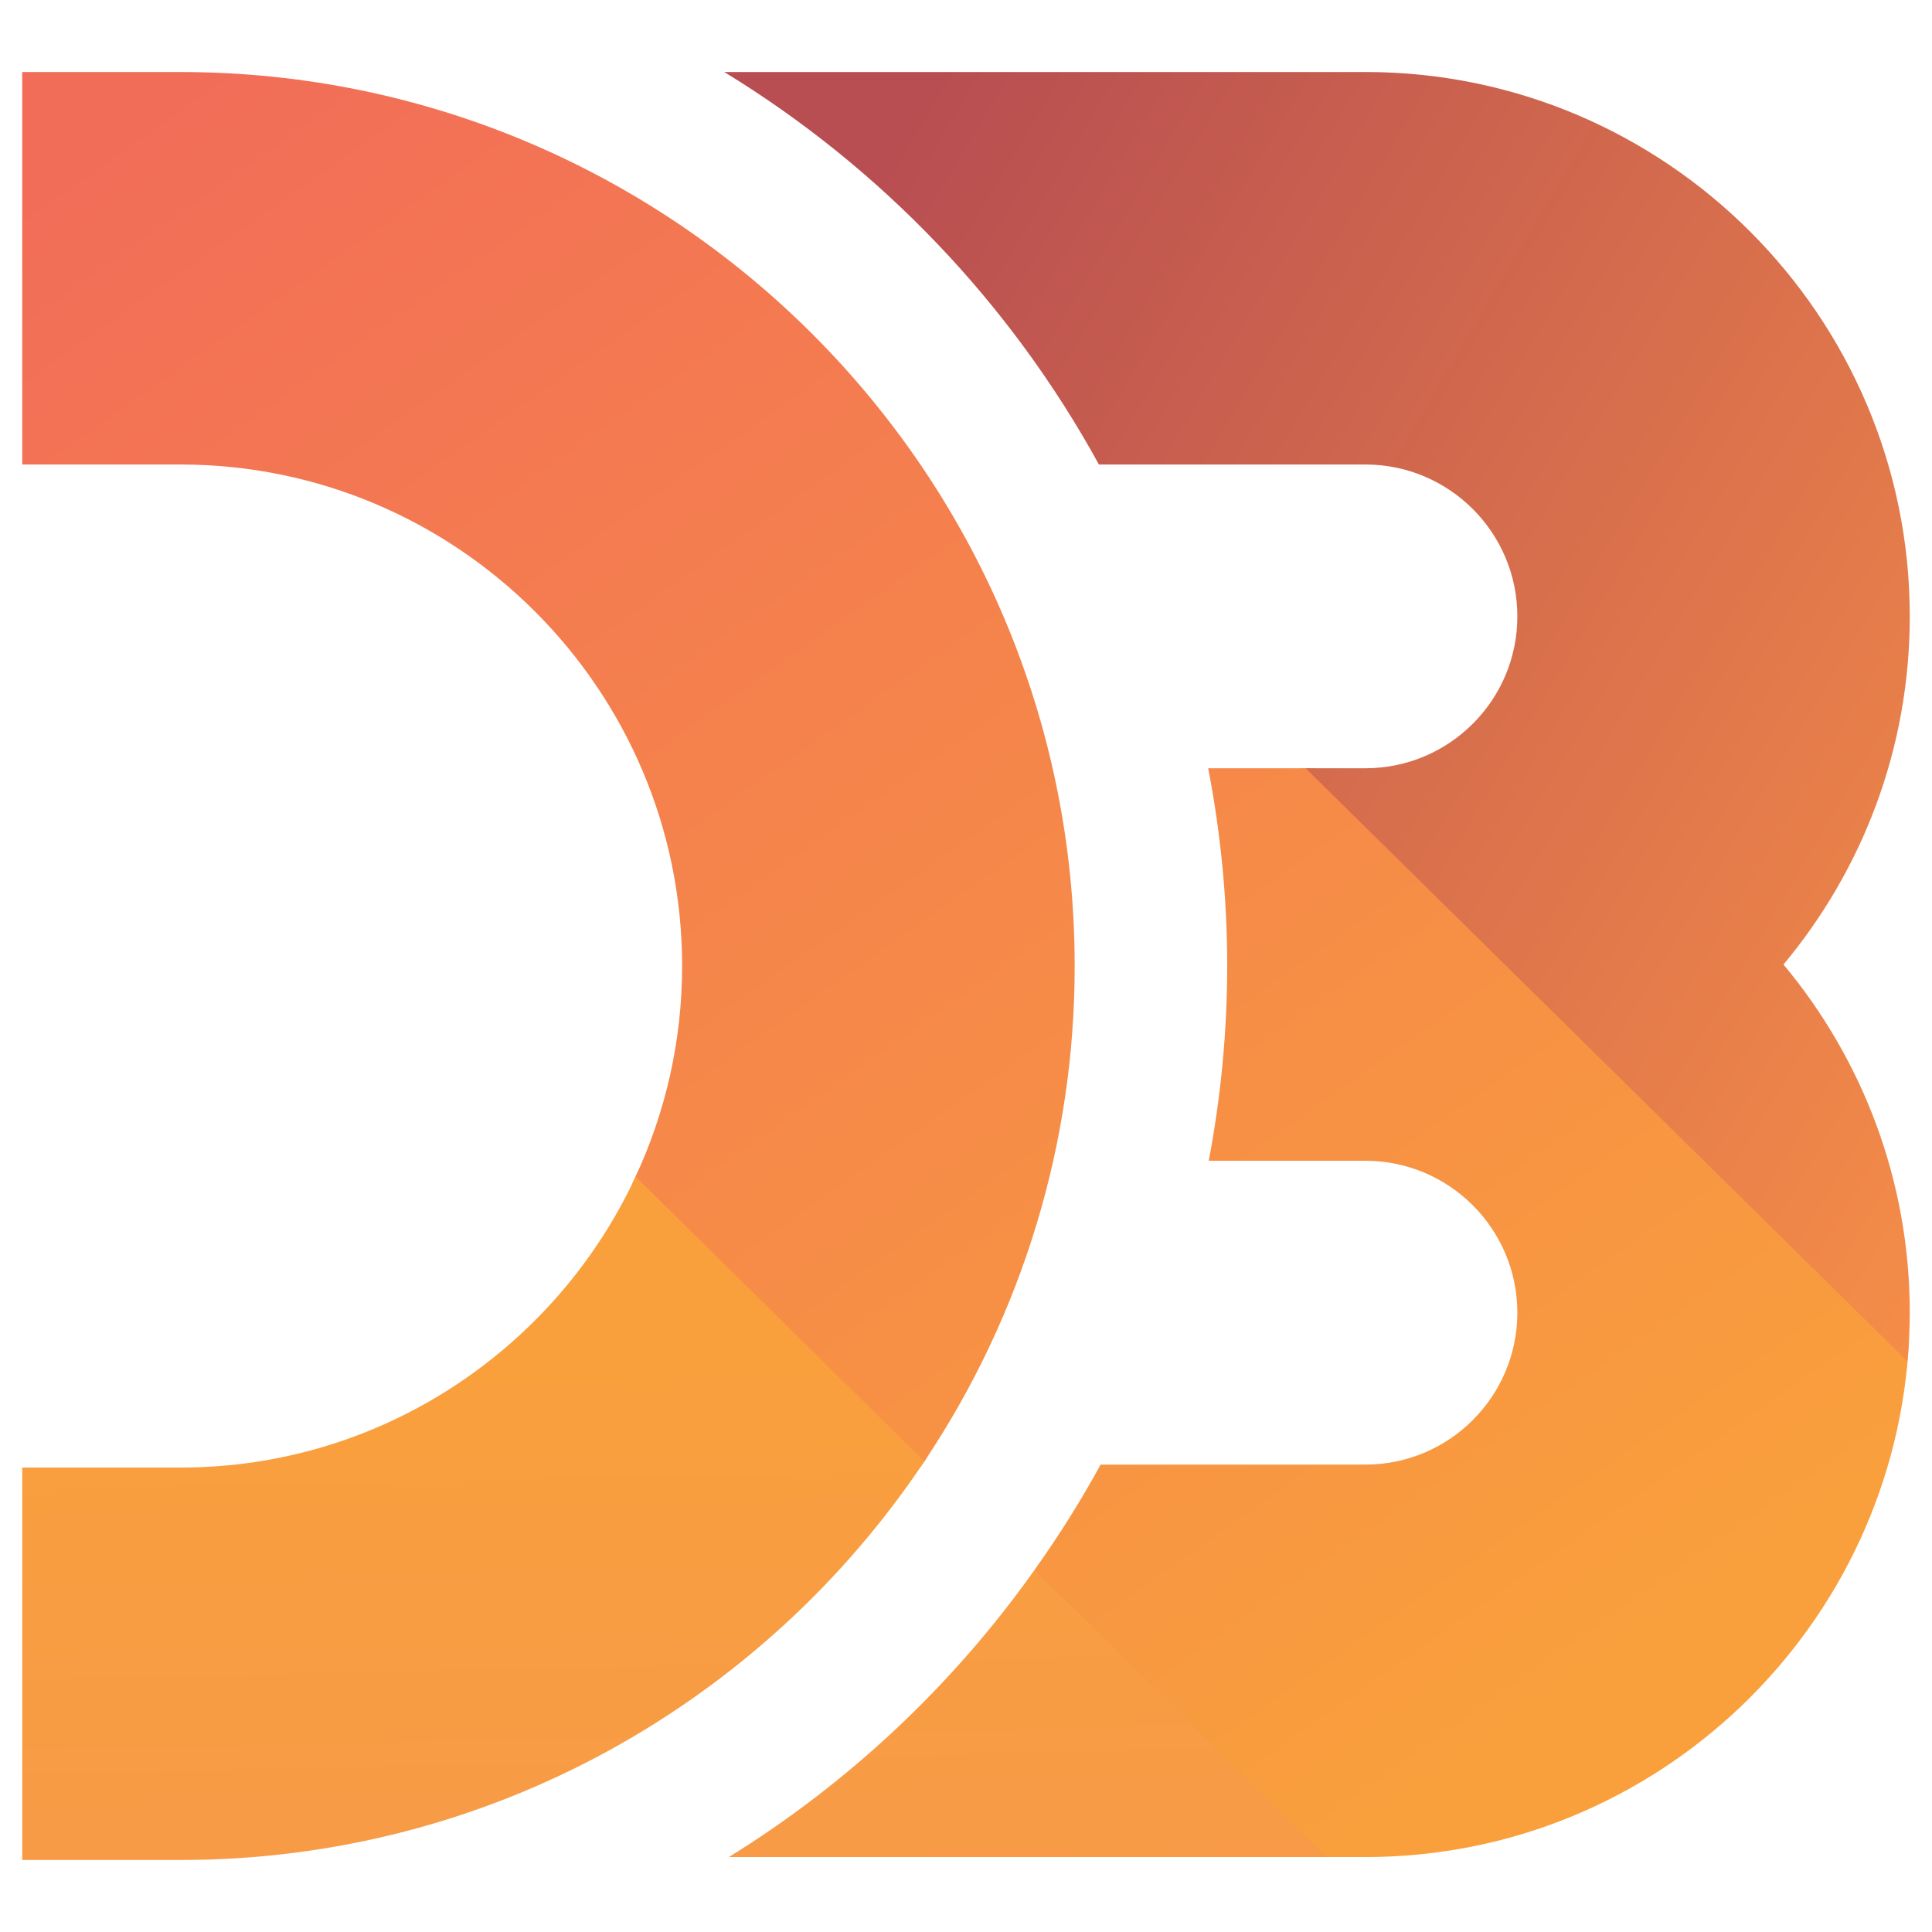
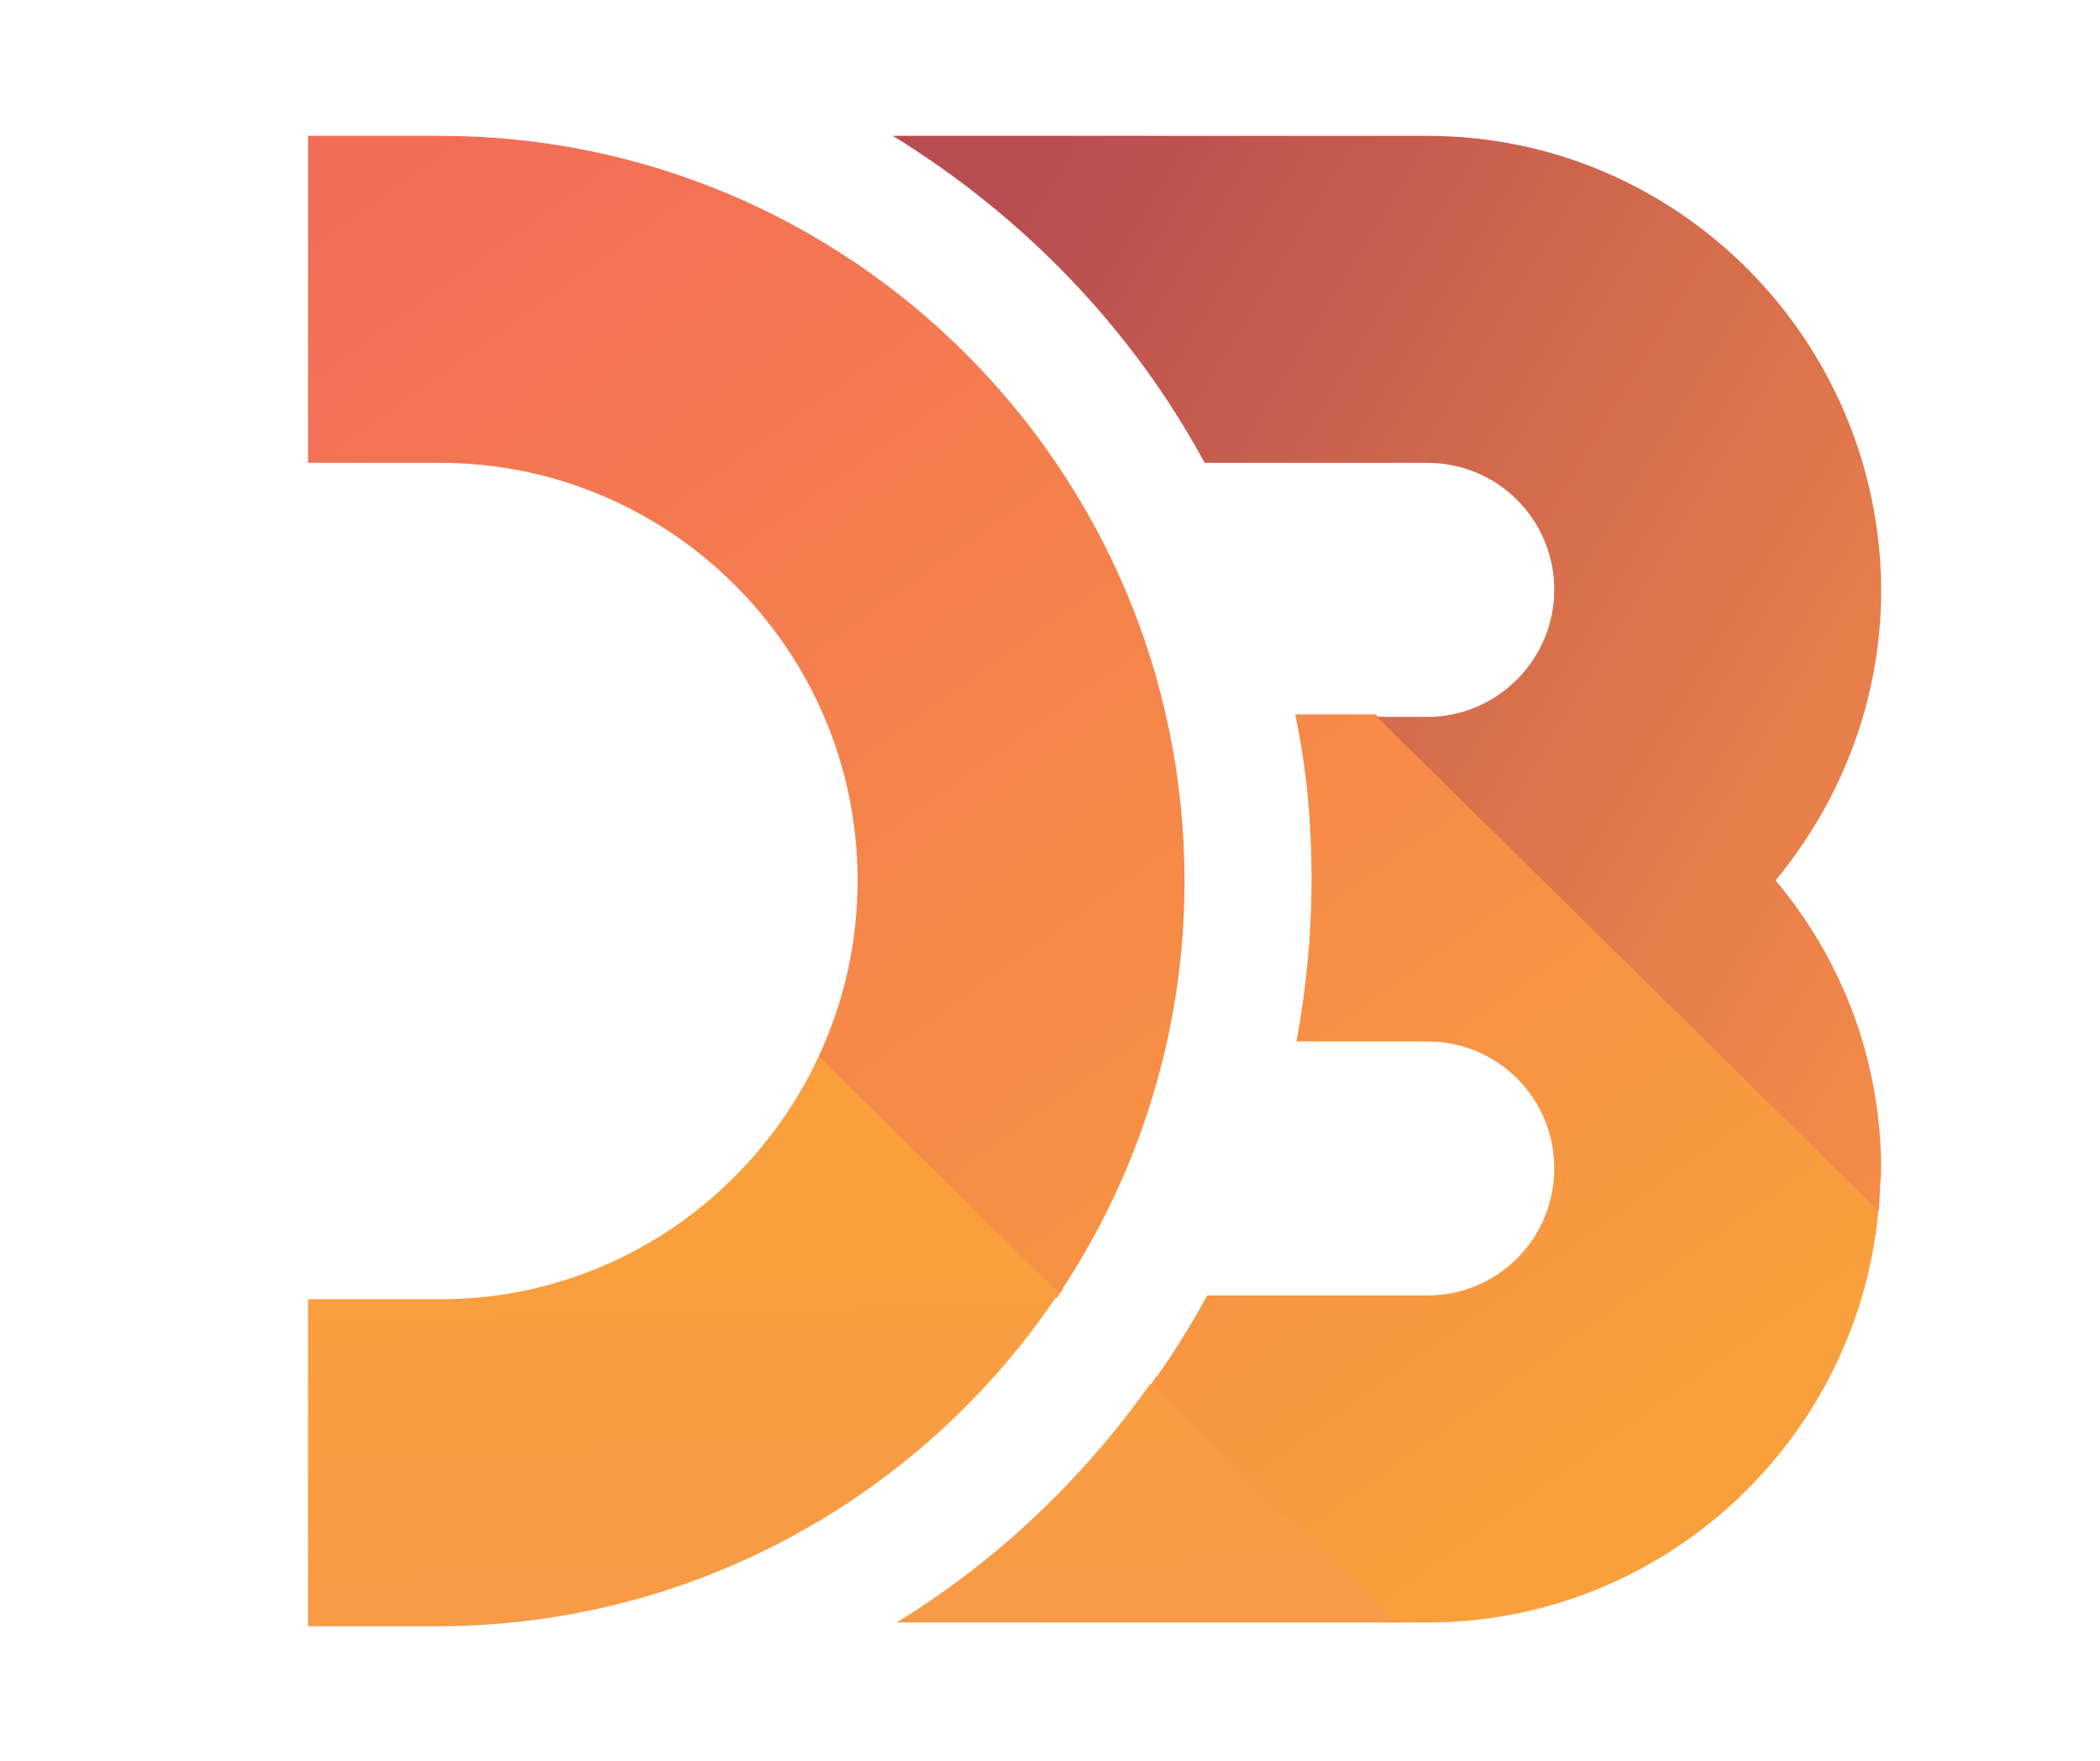
- <svg xmlns="http://www.w3.org/2000/svg" viewBox="0 0 128 128">
-   <linearGradient id="a" gradientUnits="userSpaceOnUse" x1="-201.009" y1="376.844" x2="-200.098" y2="375.873" gradientTransform="matrix(82.4907 0 0 -81.4303 16634.416 30700.326)">
-     <stop offset="0" stop-color="#f9a03c" />
-     <stop offset="1" stop-color="#f7974e" />
+ <svg xmlns="http://www.w3.org/2000/svg" version="1.1" id="Layer_1" x="0px" y="0px" viewBox="0 0 167 140" style="enable-background:new 0 0 167 140;" xml:space="preserve">
+   <style type="text/css">
+ 	.st0{fill:url(#SVGID_1_);}
+ 	.st1{fill:url(#SVGID_2_);}
+ 	.st2{fill:url(#SVGID_3_);}
+ 	.st3{fill:url(#SVGID_4_);}
+ 	.st4{fill:url(#SVGID_5_);}
+ 	.st5{fill:url(#SVGID_6_);}
+ </style>
+   <linearGradient id="SVGID_1_" gradientUnits="userSpaceOnUse" x1="-416.088" y1="94.221" x2="-415.177" y2="95.192" gradientTransform="matrix(82.4907 0 0 81.4303 34399.387 -7652.623)">
+     <stop offset="0" style="stop-color:#F9A03C" />
+     <stop offset="1" style="stop-color:#F7974E" />
  </linearGradient>
-   <path fill="url(#a)" d="M126.334 90.59a37.18 37.18 0 0 0 .128-1.647C126.5 88.288 87.094 50.9 87.094 50.9h-.942s39.94 42.13 40.182 39.69z" />
-   <linearGradient id="b" gradientUnits="userSpaceOnUse" x1="-199.257" y1="373.615" x2="-197.514" y2="371.916" gradientTransform="matrix(40.2105 0 0 -40.4122 8003.203 15127)">
-     <stop offset="0" stop-color="#f9a03c" />
-     <stop offset="1" stop-color="#f7974e" />
+   <path class="st0" d="M149.3,96.6c0.1-0.5,0.1-1.1,0.1-1.6c0-0.7-39.4-38-39.4-38h-0.9C109.2,56.9,149.1,99,149.3,96.6z" />
+   <linearGradient id="SVGID_2_" gradientUnits="userSpaceOnUse" x1="-411.264" y1="101.576" x2="-409.521" y2="103.275" gradientTransform="matrix(40.2105 0 0 40.4122 16551.092 -4070.498)">
+     <stop offset="0" style="stop-color:#F9A03C" />
+     <stop offset="1" style="stop-color:#F7974E" />
  </linearGradient>
-   <path fill="url(#b)" d="M42.26 77.62a26.282 26.282 0 0 1-.328.702c-1.256 2.62 17.585 21.038 19.1 18.8.07-.098.14-.202.208-.3.077-.118.152-.23.228-.348 1.213-1.84-18.67-20.05-19.207-18.854z" />
-   <linearGradient id="c" gradientUnits="userSpaceOnUse" x1="-199.836" y1="374.252" x2="-198.286" y2="372.475" gradientTransform="matrix(41.0403 0 0 -39.9333 8224.5 14997.683)">
-     <stop offset="0" stop-color="#f9a03c" />
-     <stop offset="1" stop-color="#f7974e" />
+   <path class="st1" d="M65.3,83.6c-0.1,0.2-0.2,0.5-0.3,0.7c-1.3,2.6,17.6,21,19.1,18.8c0.1-0.1,0.1-0.2,0.2-0.3  c0.1-0.1,0.2-0.2,0.2-0.3C85.7,100.6,65.8,82.4,65.3,83.6L65.3,83.6z" />
+   <linearGradient id="SVGID_3_" gradientUnits="userSpaceOnUse" x1="-411.963" y1="101.036" x2="-410.413" y2="102.813" gradientTransform="matrix(41.0403 0 0 39.9333 16953.285 -3976.169)">
+     <stop offset="0" style="stop-color:#F9A03C" />
+     <stop offset="1" style="stop-color:#F7974E" />
  </linearGradient>
-   <path fill="url(#c)" d="M68.886 103.52c-.053.118-.433.76-.78 1.098-.058.117 18.394 18.417 18.394 18.417h1.66c.002 0-17.32-18.74-19.274-19.514z" />
-   <linearGradient id="d" gradientUnits="userSpaceOnUse" x1="-201.143" y1="379.263" x2="-200.795" y2="378.804" gradientTransform="matrix(255.8347 0 0 -242.016 51476.605 91789.102)">
-     <stop offset="0" stop-color="#f26d58" />
-     <stop offset="1" stop-color="#f9a03c" />
+   <path class="st2" d="M91.9,109.5c-0.1,0.1-0.4,0.8-0.8,1.1c-0.1,0.1,18.4,18.4,18.4,18.4h1.7C111.2,129,93.8,110.3,91.9,109.5  L91.9,109.5z" />
+   <linearGradient id="SVGID_4_" gradientUnits="userSpaceOnUse" x1="-418.201" y1="89.105" x2="-417.853" y2="89.564" gradientTransform="matrix(255.8347 0 0 242.016 107030.57 -21557.373)">
+     <stop offset="0" style="stop-color:#F26D58" />
+     <stop offset="1" style="stop-color:#F9A03C" />
  </linearGradient>
-   <path fill="url(#d)" d="M126.488 88.61c-.863 19.13-16.69 34.425-36.024 34.425H87.85l-19.31-19.022a69.313 69.313 0 0 0 4.38-6.98h17.544c5.55 0 10.064-4.514 10.064-10.065 0-5.55-4.515-10.064-10.064-10.064H80.082A69.373 69.373 0 0 0 81.306 64c0-4.48-.44-8.852-1.26-13.1h6.45l39.88 39.295a48.62 48.62 0 0 0 .112-1.585zM11.962 4.772H1.472v26.003h10.49c18.32 0 33.23 14.903 33.23 33.225 0 4.984-1.113 9.716-3.088 13.964L61.24 96.82A58.882 58.882 0 0 0 71.2 64c0-32.658-26.574-59.228-59.236-59.228z" />
-   <linearGradient id="e" gradientUnits="userSpaceOnUse" x1="-200.962" y1="378.553" x2="-200.452" y2="378.218" gradientTransform="matrix(160.7307 0 0 -174.8133 32360.78 66184.883)">
-     <stop offset="0" stop-color="#b84e51" />
-     <stop offset="1" stop-color="#f68e48" />
+   <path class="st3" d="M149.5,94.6c-0.9,19.1-16.7,34.4-36,34.4h-2.6l-19.3-19c1.6-2.2,3.1-4.6,4.4-7h17.5c5.6,0,10.1-4.5,10.1-10.1  c0-5.6-4.5-10.1-10.1-10.1h-10.4c0.8-4.3,1.2-8.6,1.2-12.9c0-4.5-0.4-8.9-1.3-13.1h6.4l39.9,39.3C149.4,95.7,149.5,95.1,149.5,94.6z   M35,10.8H24.5v26H35c18.3,0,33.2,14.9,33.2,33.2c0,5-1.1,9.7-3.1,14l19.1,18.9c6.5-9.7,10-21.1,10-32.8  C94.2,37.3,67.6,10.8,35,10.8L35,10.8z" />
+   <linearGradient id="SVGID_5_" gradientUnits="userSpaceOnUse" x1="-417.463" y1="90.34" x2="-416.953" y2="90.675" gradientTransform="matrix(160.7307 0 0 174.8133 67182.07 -15777.925)">
+     <stop offset="0" style="stop-color:#B84E51" />
+     <stop offset="1" style="stop-color:#F68E48" />
  </linearGradient>
-   <path fill="url(#e)" d="M90.464 4.772H47.986a69.81 69.81 0 0 1 24.82 26.003h17.658c5.55 0 10.064 4.513 10.064 10.064 0 5.55-4.515 10.06-10.064 10.06h-3.968l39.88 39.296a36.65 36.65 0 0 0 .152-3.228c0-8.766-3.146-16.807-8.368-23.066 5.223-6.256 8.368-14.3 8.368-23.063 0-19.887-16.177-36.068-36.064-36.068z" />
-   <linearGradient id="f" gradientUnits="userSpaceOnUse" x1="-200.619" y1="377.137" x2="-200.595" y2="376.532" gradientTransform="matrix(176.7653 0 0 -92.6293 35504.598 35022.56)">
-     <stop offset="0" stop-color="#f9a03c" />
-     <stop offset="1" stop-color="#f7974e" />
+   <path class="st4" d="M113.5,10.8H71c10.4,6.4,19,15.3,24.8,26h17.7c5.6,0,10.1,4.5,10.1,10.1c0,5.5-4.5,10.1-10.1,10.1h-4l39.9,39.3  c0.1-1.1,0.1-2.2,0.2-3.2c0-8.8-3.1-16.8-8.4-23.1c5.2-6.3,8.4-14.3,8.4-23.1C149.5,27,133.4,10.8,113.5,10.8L113.5,10.8z" />
+   <linearGradient id="SVGID_6_" gradientUnits="userSpaceOnUse" x1="-417.256" y1="93.436" x2="-417.232" y2="94.041" gradientTransform="matrix(176.7653 0 0 92.6293 73821.438 -8560.326)">
+     <stop offset="0" style="stop-color:#F9A03C" />
+     <stop offset="1" style="stop-color:#F7974E" />
  </linearGradient>
-   <path fill="url(#f)" d="M87.85 123.035H48.29a69.95 69.95 0 0 0 20.25-19.022l19.31 19.022zM61.24 96.82L42.106 77.965c-5.287 11.362-16.807 19.264-30.143 19.264H1.472v26h10.49c20.53 0 38.648-10.5 49.28-26.407z" />
+   <path class="st5" d="M110.8,129H71.3c8-4.9,14.8-11.4,20.2-19L110.8,129z M84.2,102.8L65.1,84c-5.3,11.4-16.8,19.3-30.1,19.3H24.5  v26H35C55.5,129.2,73.6,118.7,84.2,102.8L84.2,102.8z" />
</svg>
